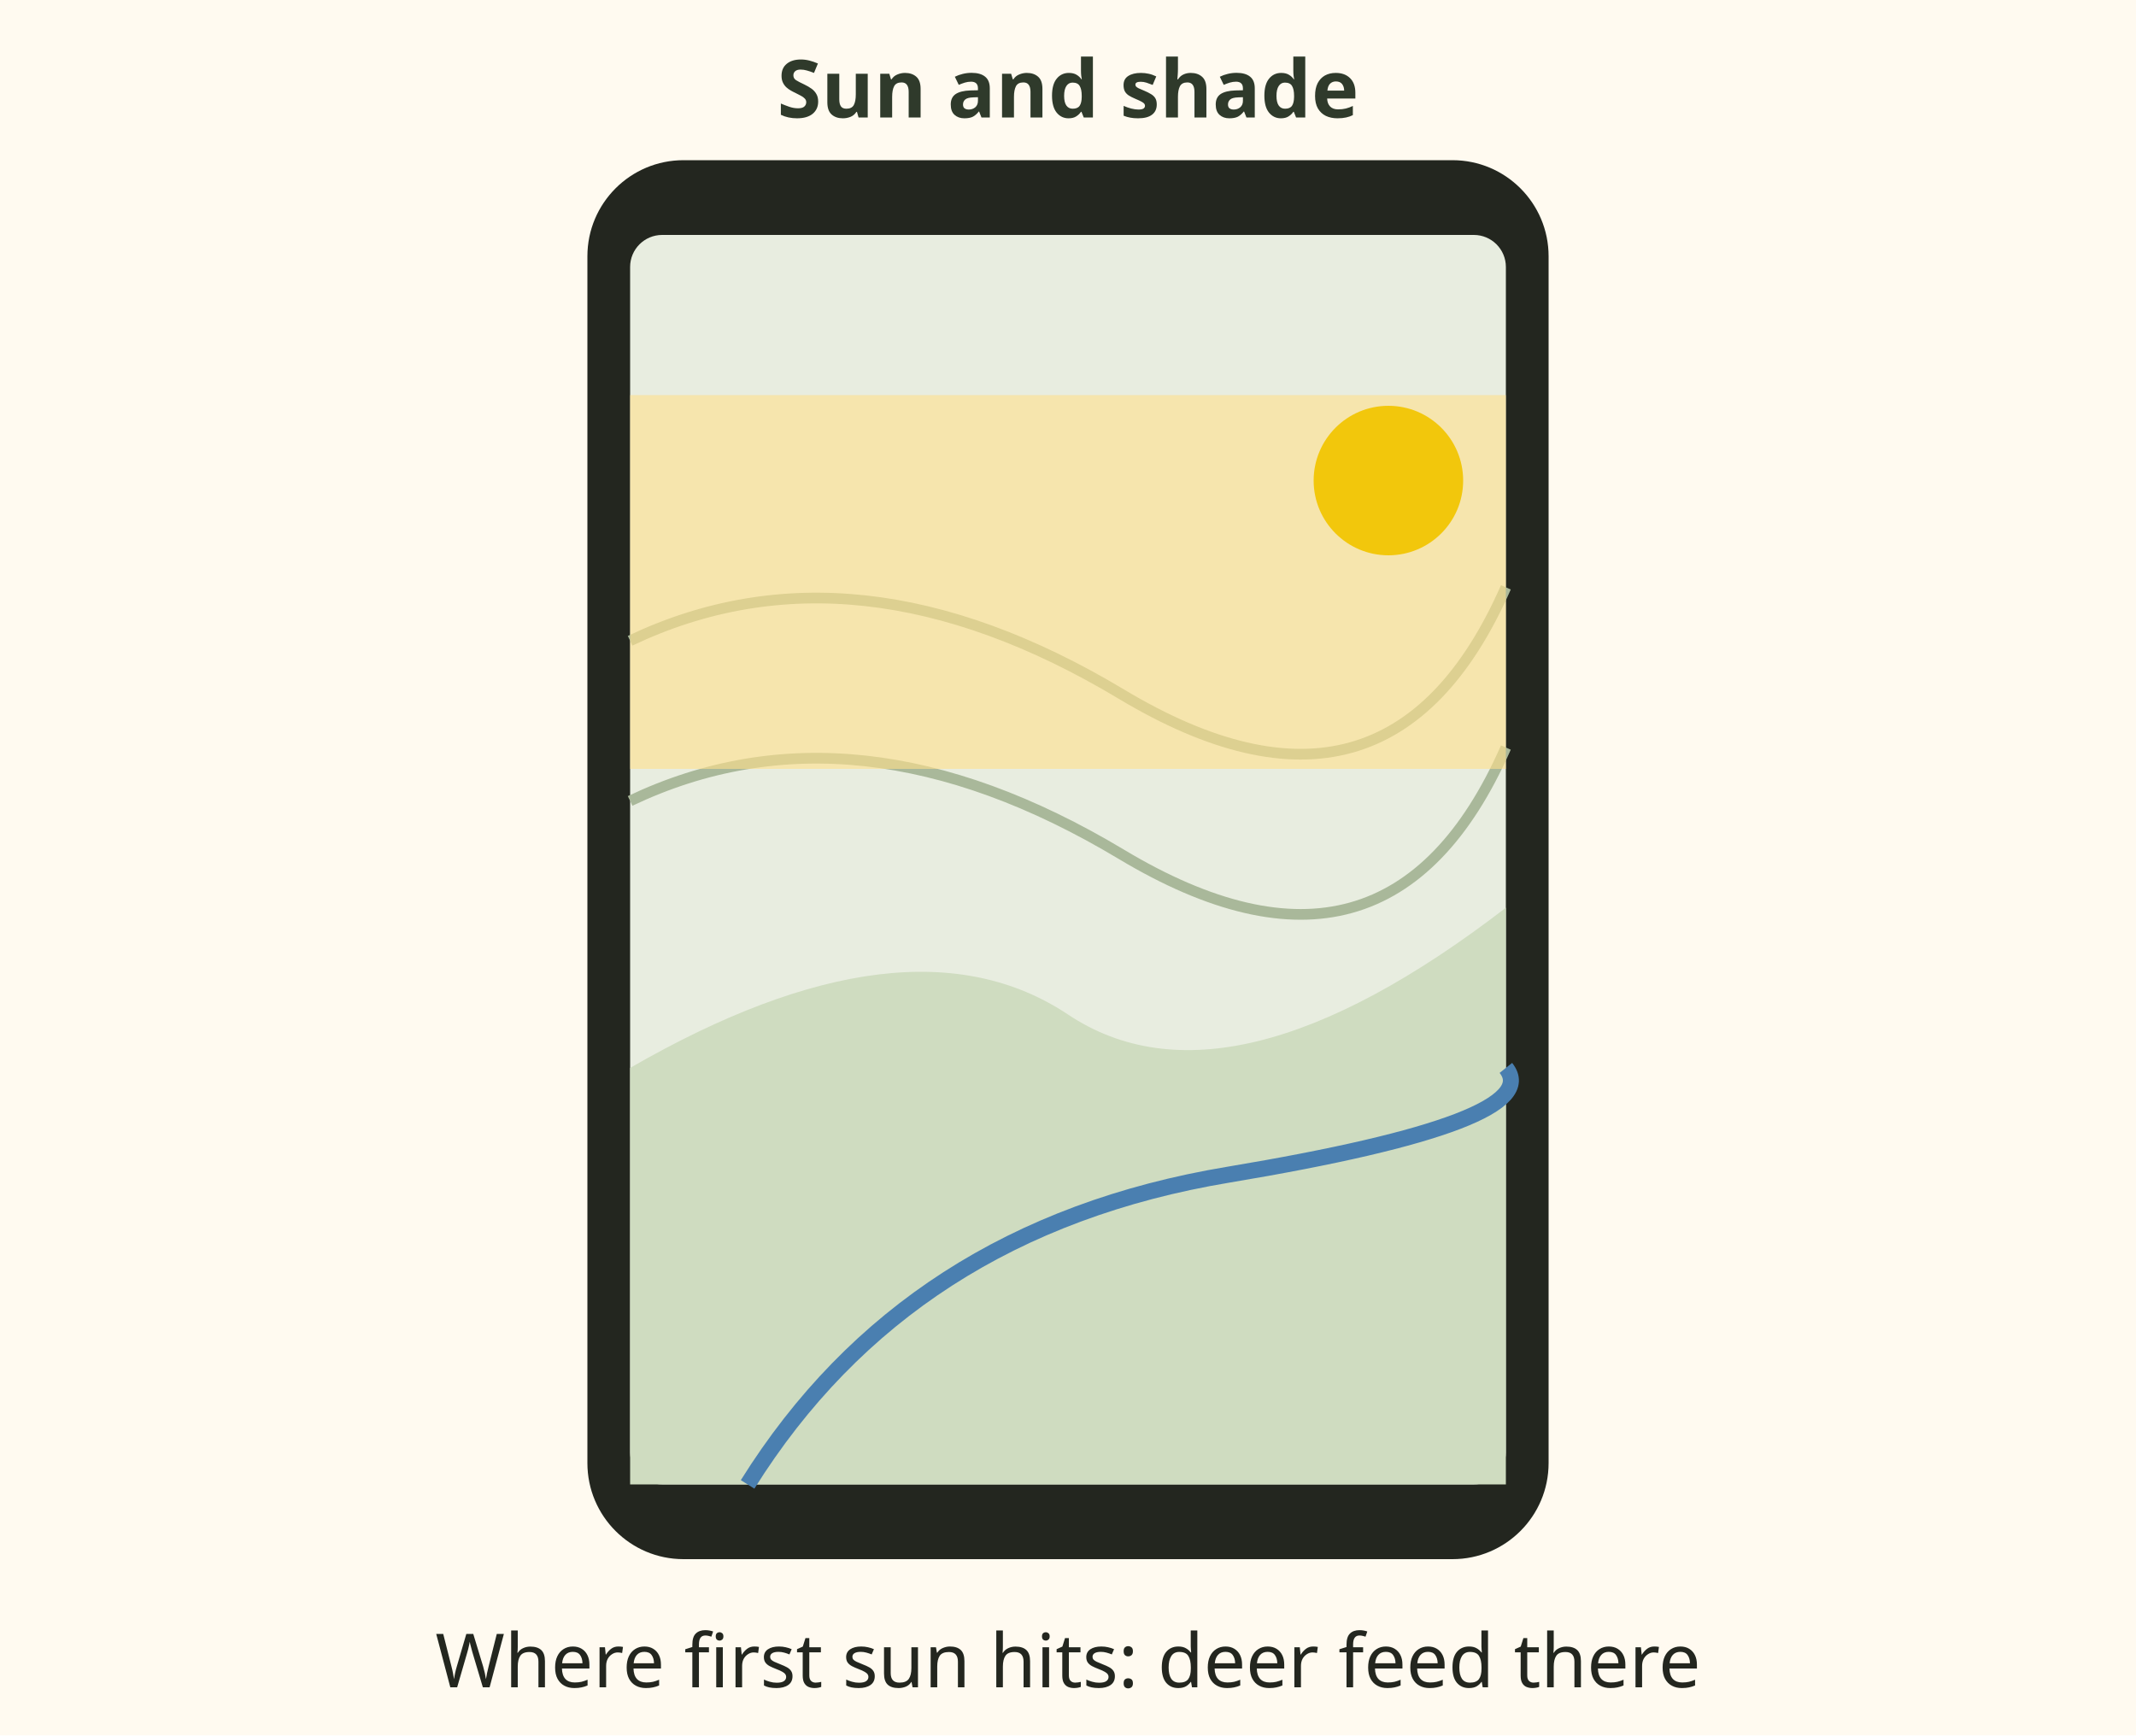
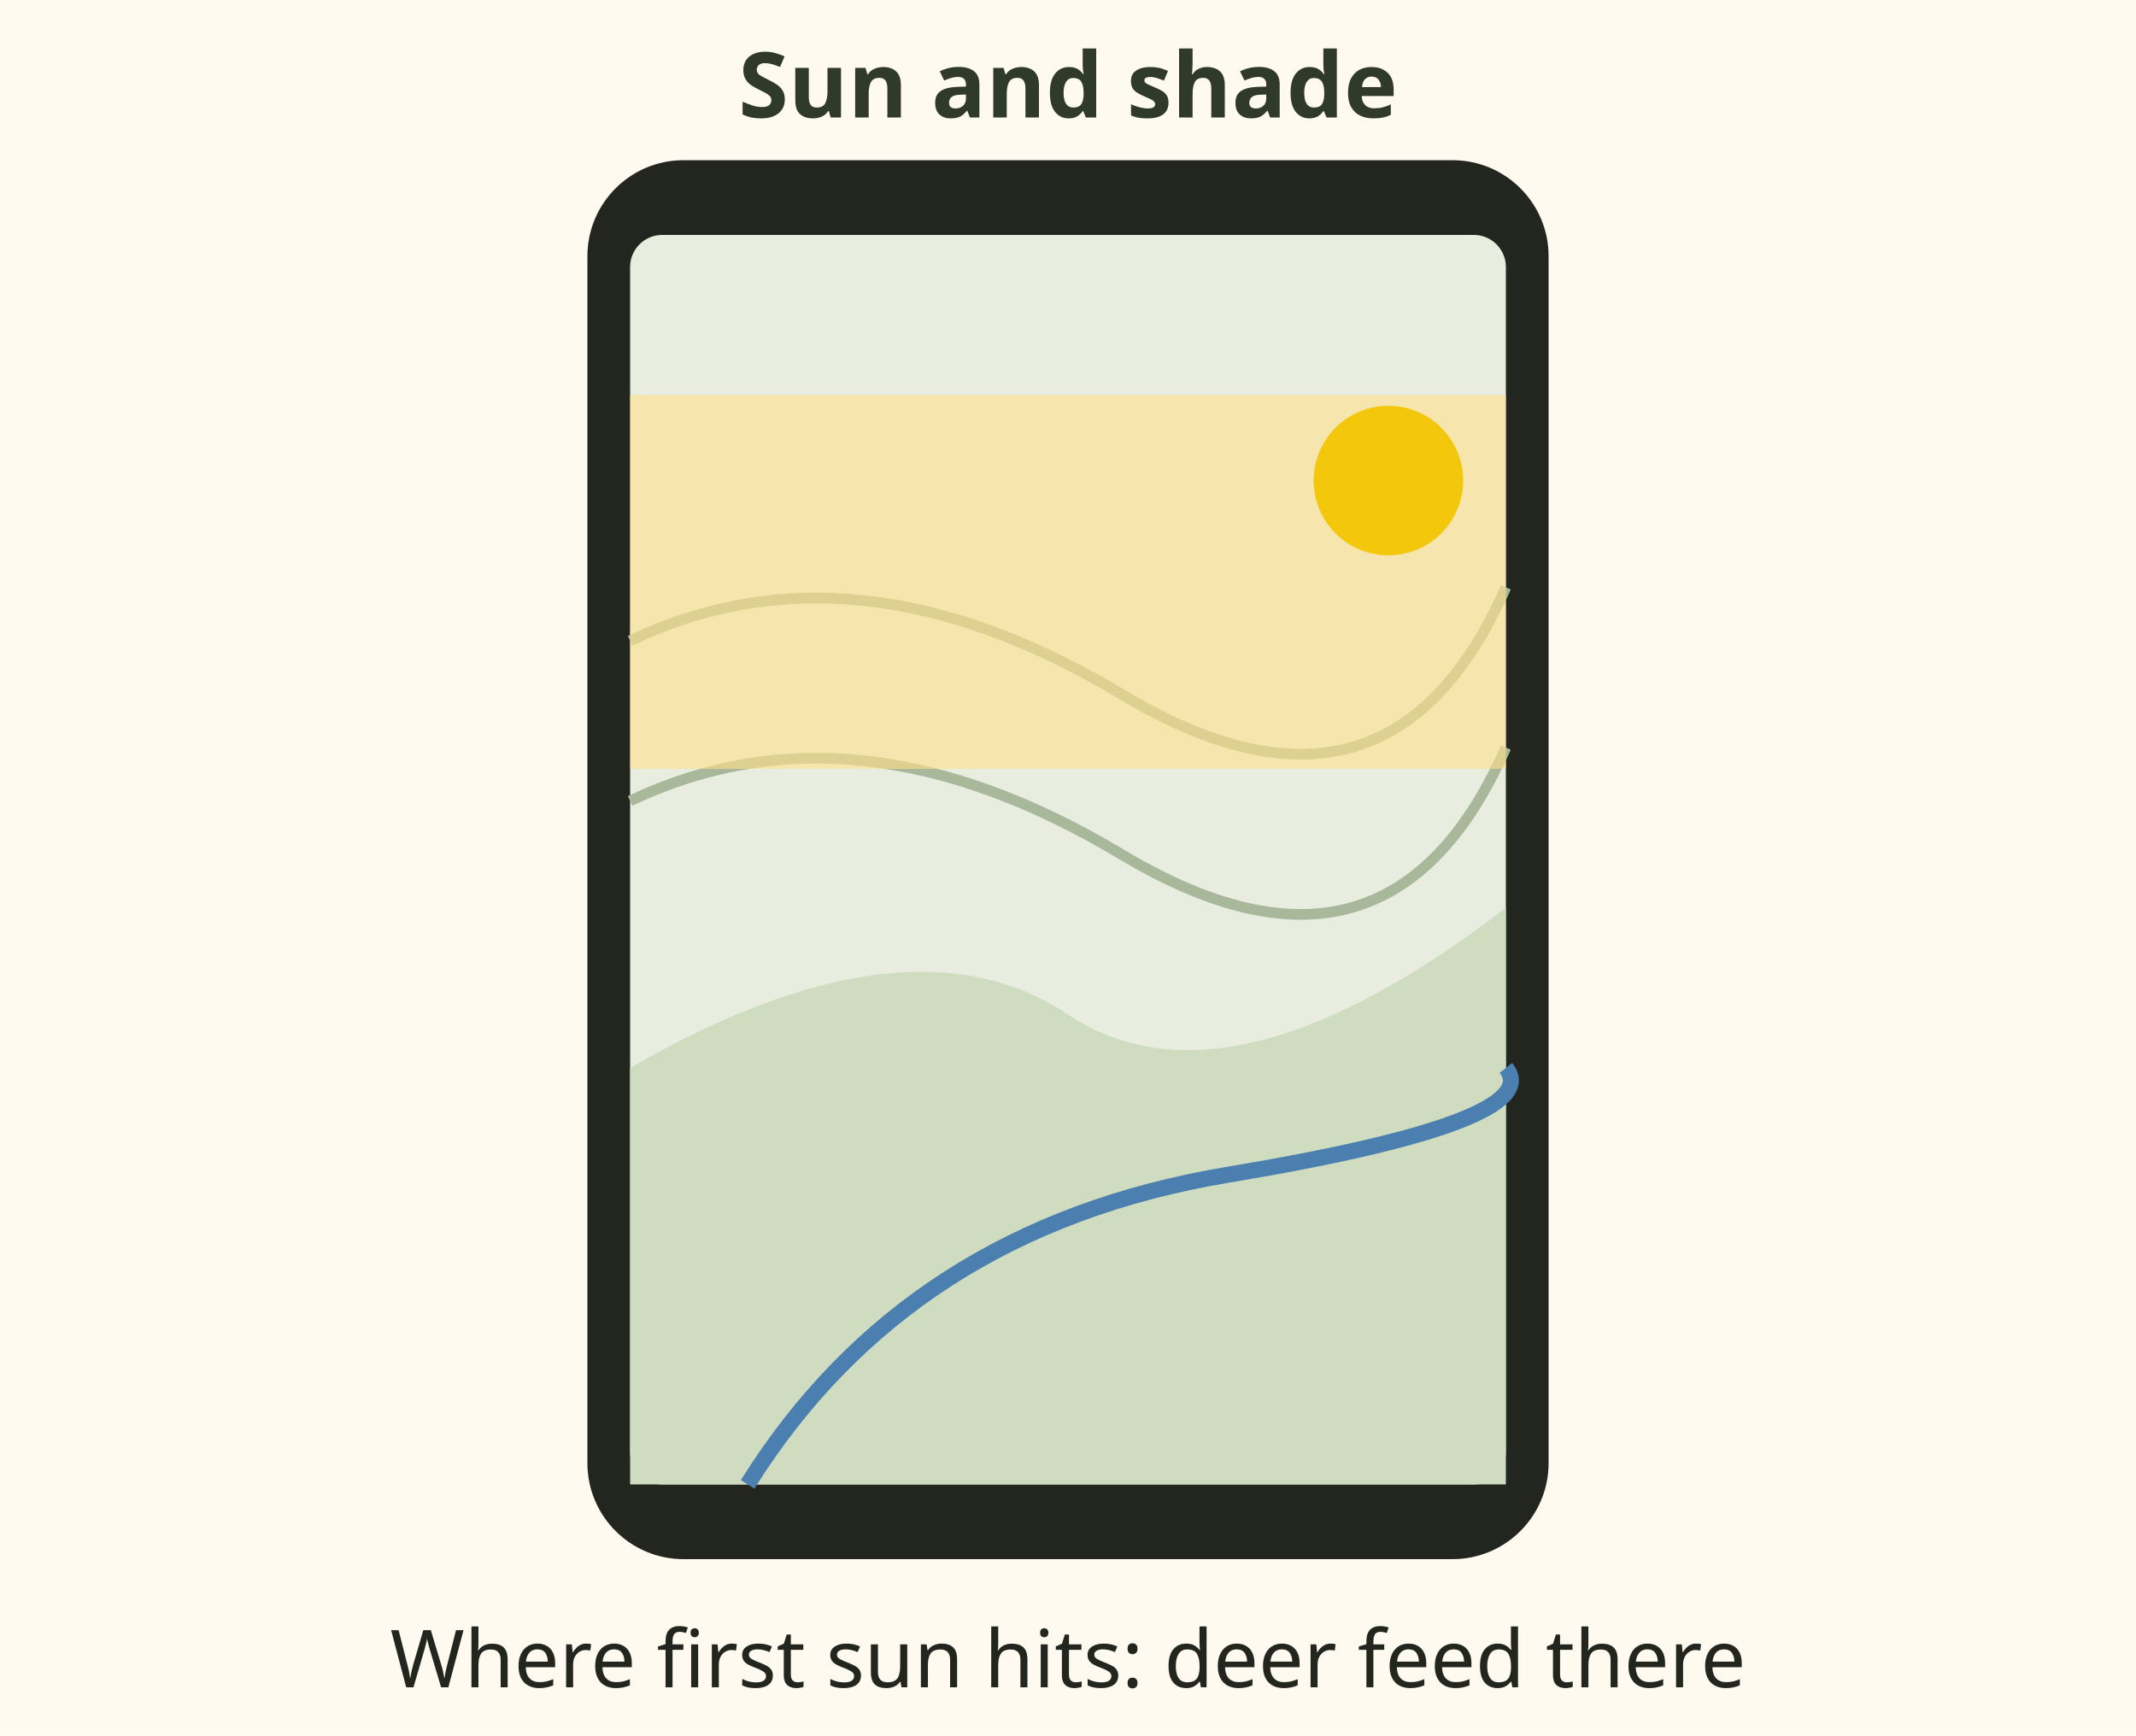
<svg xmlns="http://www.w3.org/2000/svg" viewBox="0 0 400 325" font-family="sans-serif" role="img" aria-label="Phone sketch of the Hunt Map: Sun and shade. Where first sun hits: deer feed there.">
  <rect width="400" height="325" fill="#fffaf0" />
  <rect x="110" y="30" width="180" height="262" rx="18" fill="#23261f" />
  <rect x="118" y="44" width="164" height="234" rx="6" fill="#e8ede0" />
  <path d="M118 200 Q 170 170 200 190 T 282 170 L282 278 L118 278 Z" fill="#cfdcc0" />
  <path d="M118 120 Q 160 100 210 130 T 282 110" fill="none" stroke="#a9b89a" stroke-width="2" />
  <path d="M118 150 Q 160 130 210 160 T 282 140" fill="none" stroke="#a9b89a" stroke-width="2" />
  <path d="M140 278 Q 170 230 230 220 T 282 200" fill="none" stroke="#4a7fb0" stroke-width="3" />
  <rect x="118" y="74" width="164" height="70" fill="#ffe08a" opacity=".6" />
  <circle cx="260" cy="90" r="14" fill="#f2c70c" />
-   <text x="200" y="22" font-size="15" fill="#2f3a2b" text-anchor="middle" font-weight="bold">Sun and shade</text>
-   <text x="200" y="316" font-size="14" fill="#23261f" text-anchor="middle">Where first sun hits: deer feed there</text>
+   <text x="200" y="22" font-size="17" fill="#2f3a2b" text-anchor="middle" font-weight="bold">Sun and shade</text>
+   <text x="200" y="316" font-size="15" fill="#23261f" text-anchor="middle">Where first sun hits: deer feed there</text>
</svg>
